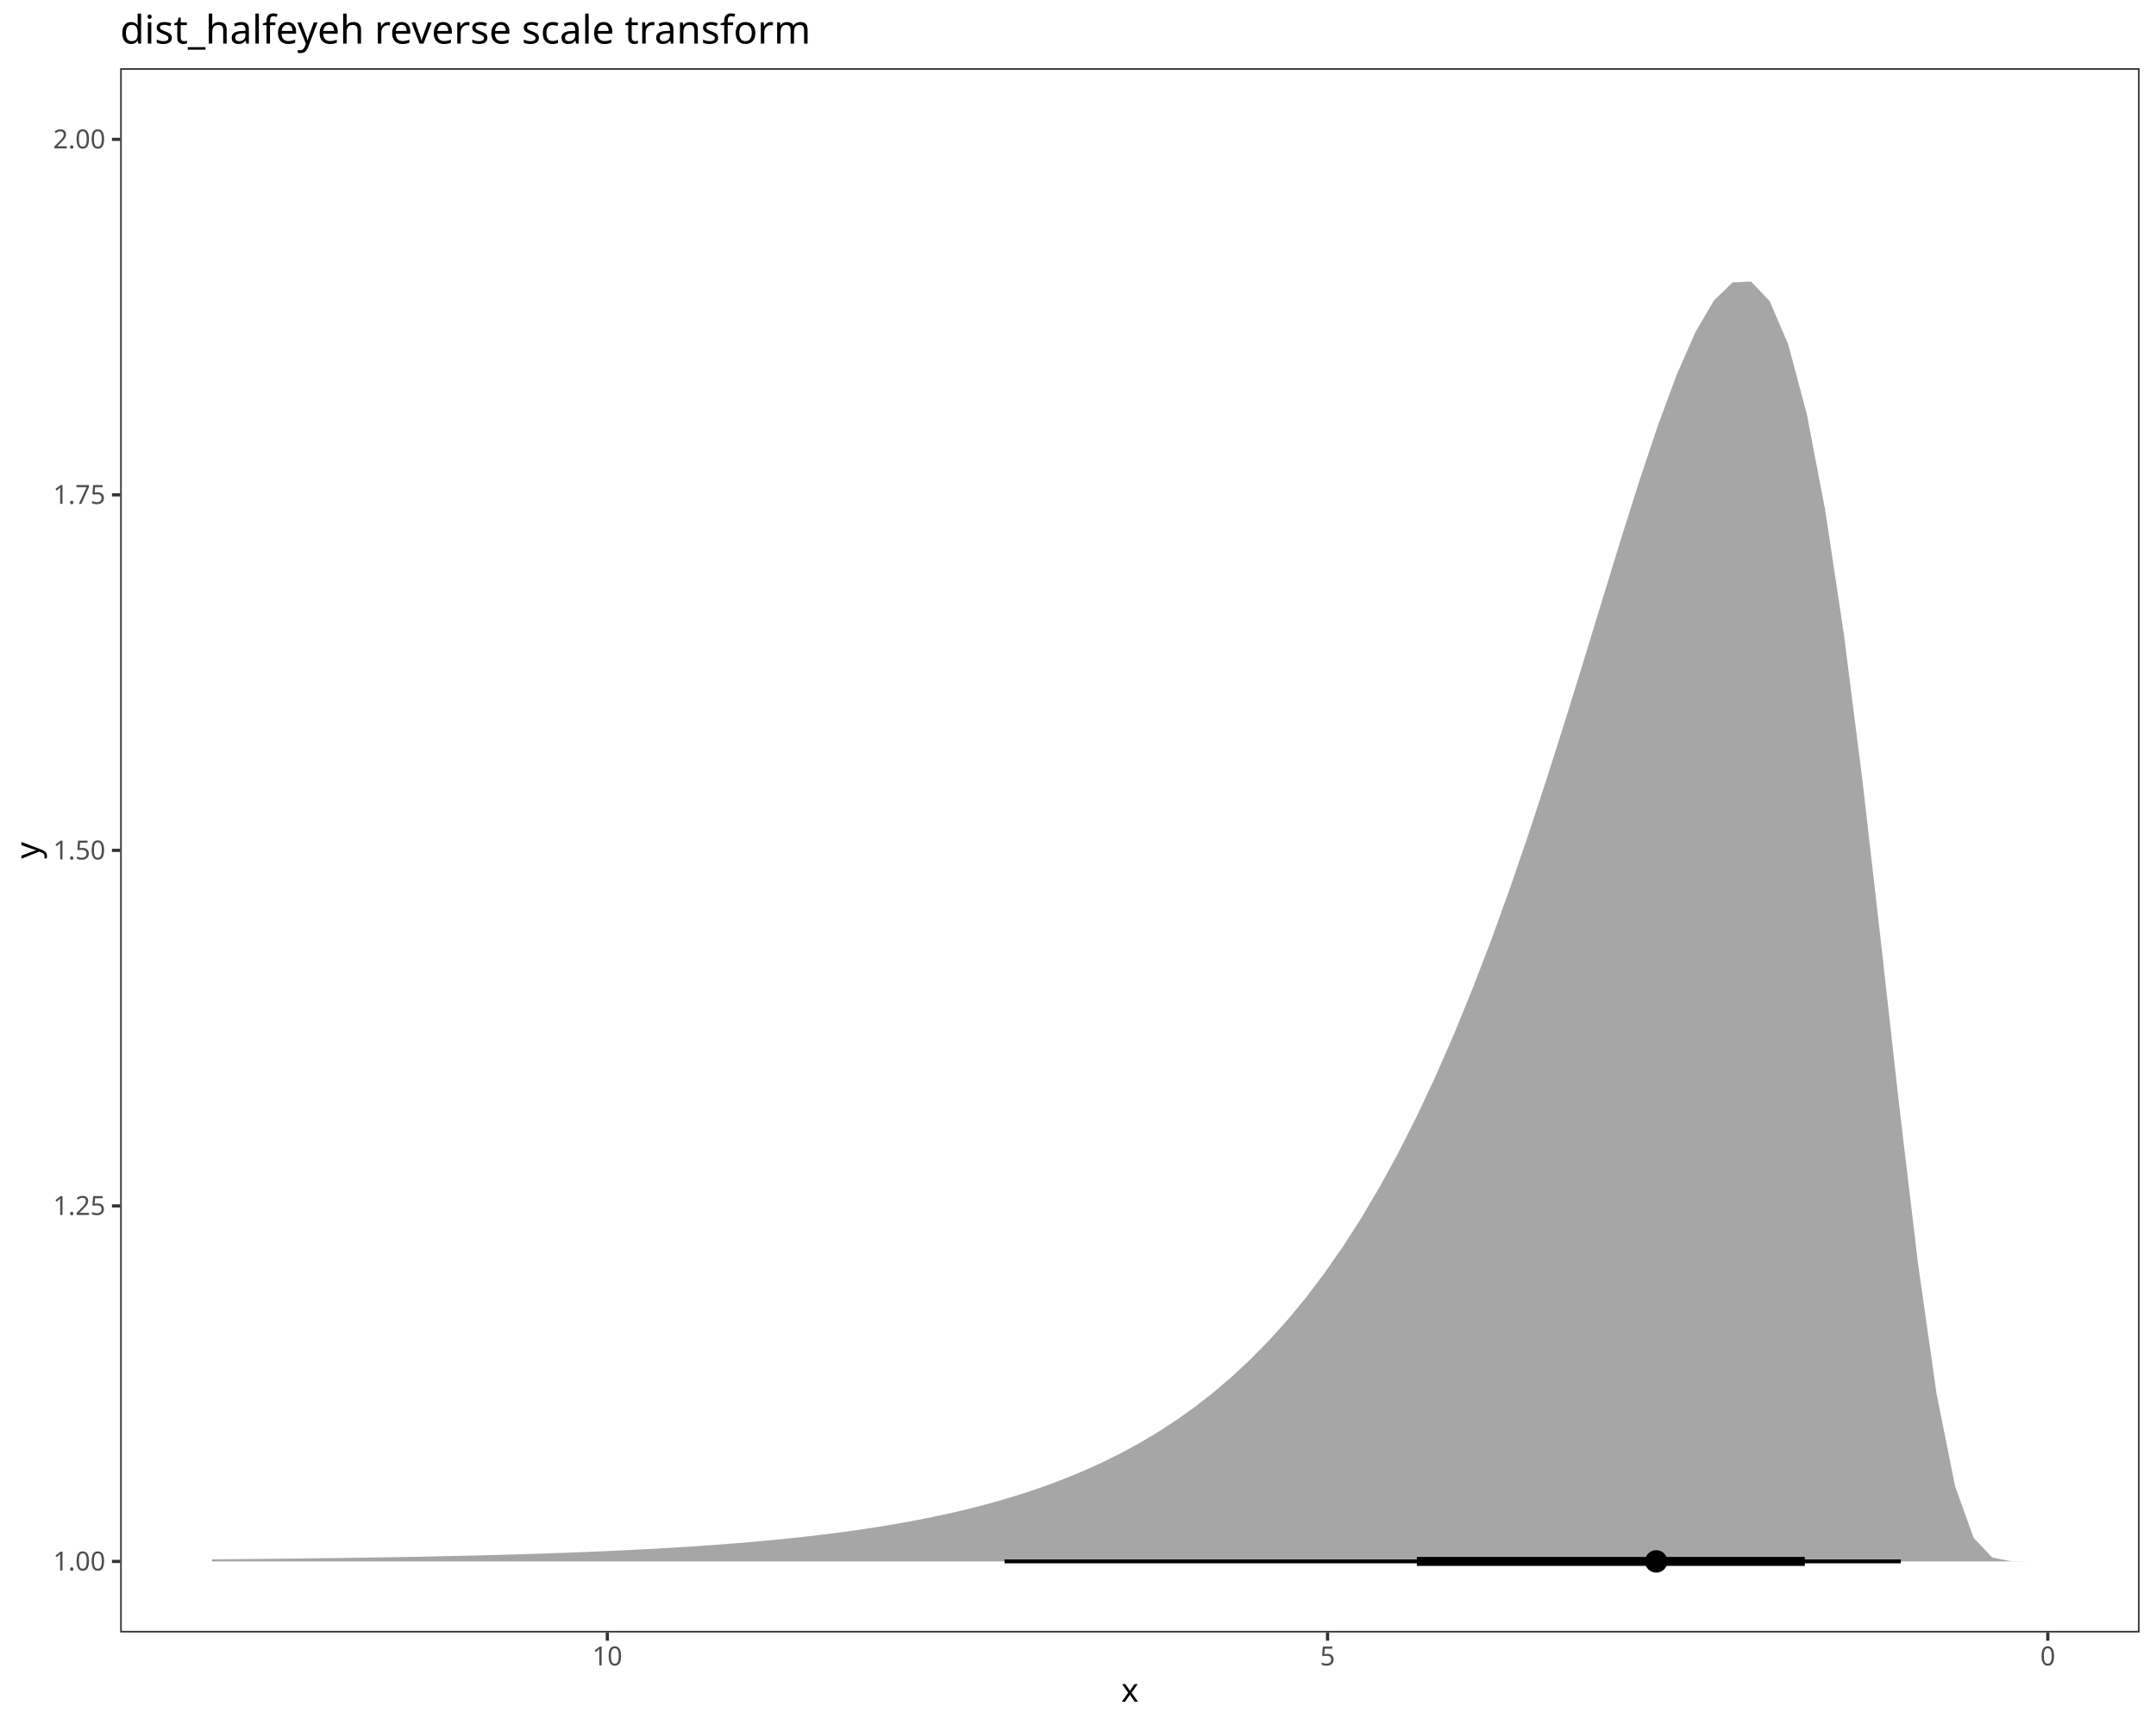
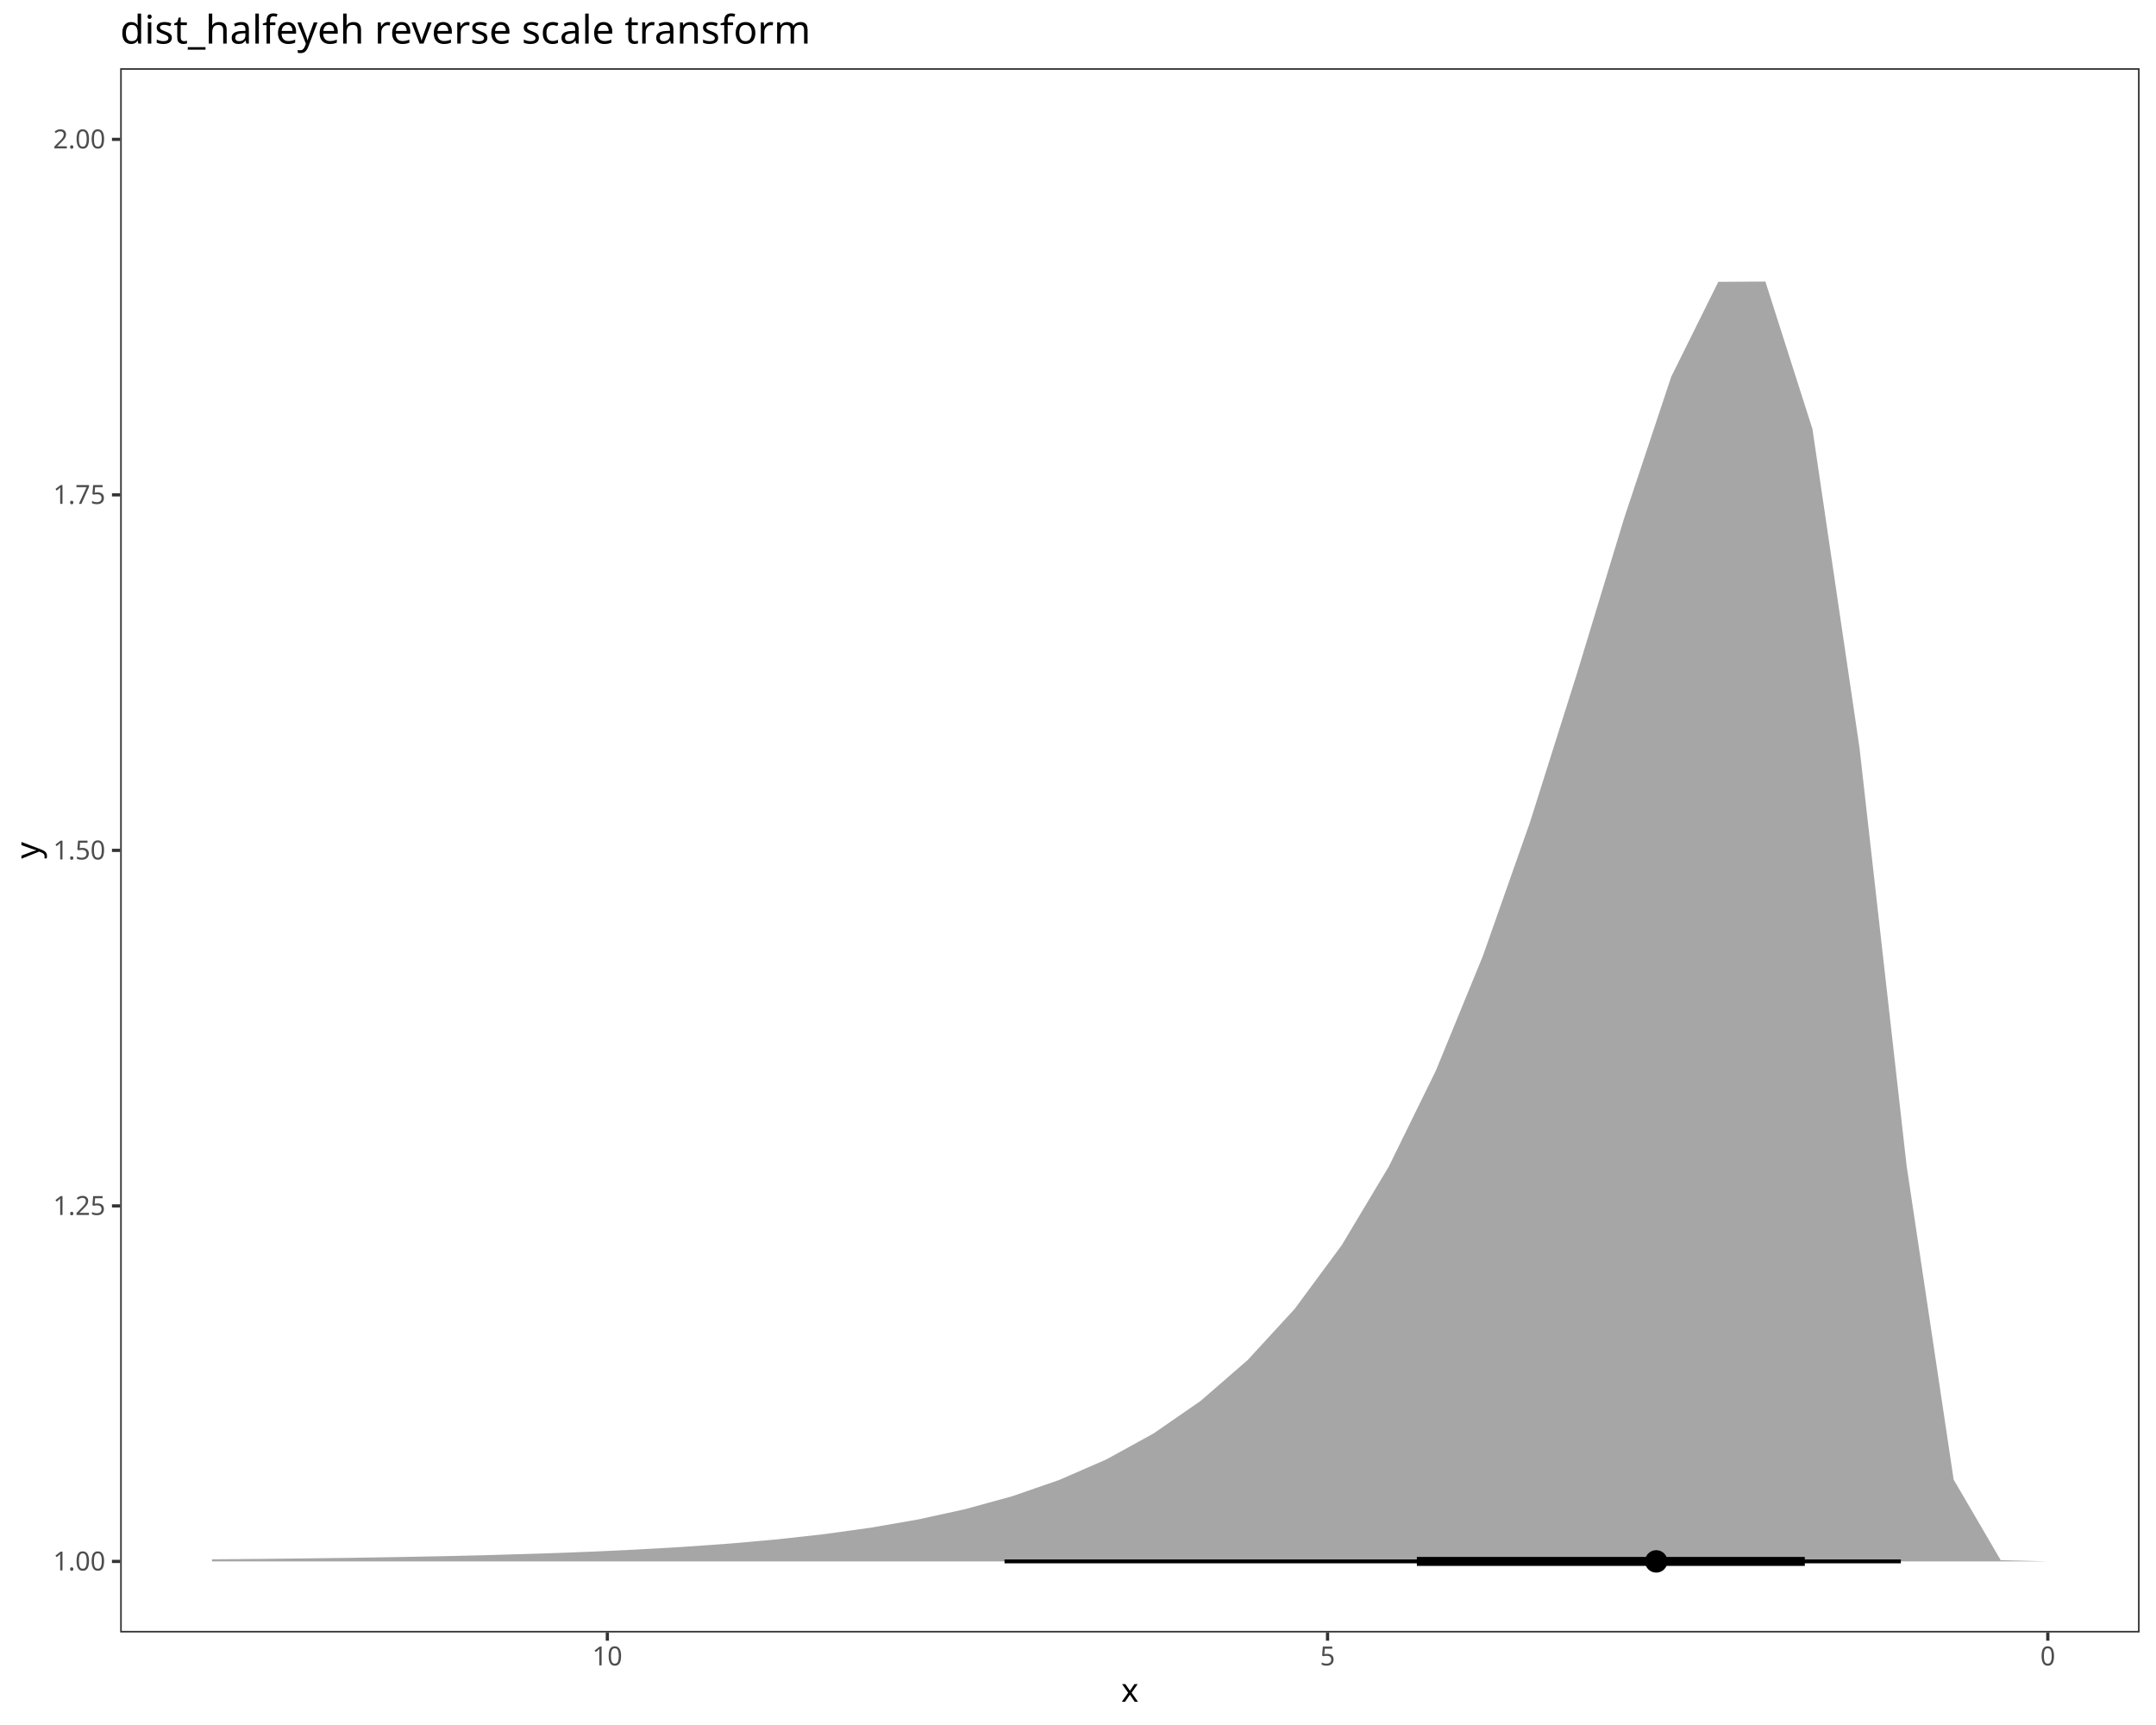
<svg xmlns="http://www.w3.org/2000/svg" class="svglite" data-engine-version="2.0" width="720.00pt" height="576.00pt" viewBox="0 0 720.00 576.00">
  <defs>
    <style type="text/css">
    .svglite line, .svglite polyline, .svglite polygon, .svglite path, .svglite rect, .svglite circle {
      fill: none;
      stroke: #000000;
      stroke-linecap: round;
      stroke-linejoin: round;
      stroke-miterlimit: 10.00;
    }
  </style>
  </defs>
  <rect width="100%" height="100%" style="stroke: none; fill: #FFFFFF;" />
  <defs>
    <clipPath id="cpMC4wMHw3MjAuMDB8MC4wMHw1NzYuMDA=">
      <rect x="0.00" y="0.00" width="720.00" height="576.00" />
    </clipPath>
  </defs>
  <g clip-path="url(#cpMC4wMHw3MjAuMDB8MC4wMHw1NzYuMDA=)">
    <rect x="0.00" y="0.00" width="720.00" height="576.00" style="stroke-width: 1.07; stroke: #FFFFFF; fill: #FFFFFF;" />
  </g>
  <defs>
    <clipPath id="cpNDAuMTN8NzE0LjUyfDIyLjc4fDU0NS4xMQ==">
      <rect x="40.13" y="22.78" width="674.39" height="522.33" />
    </clipPath>
  </defs>
  <g clip-path="url(#cpNDAuMTN8NzE0LjUyfDIyLjc4fDU0NS4xMQ==)">
    <rect x="40.13" y="22.78" width="674.39" height="522.33" style="stroke-width: 1.07; stroke: none; fill: #FFFFFF;" />
-     <polygon points="70.79,520.69 76.98,520.64 83.17,520.58 89.36,520.52 95.56,520.46 101.75,520.39 107.94,520.31 114.14,520.23 120.33,520.14 126.52,520.05 132.71,519.94 138.91,519.83 145.10,519.71 151.29,519.57 157.48,519.43 163.68,519.27 169.87,519.10 176.06,518.92 182.26,518.72 188.45,518.50 194.64,518.27 200.83,518.01 207.03,517.73 213.22,517.42 219.41,517.09 225.60,516.73 231.80,516.34 237.99,515.91 244.18,515.44 250.38,514.93 256.57,514.37 262.76,513.76 268.95,513.10 275.15,512.37 281.34,511.58 287.53,510.72 293.72,509.77 299.92,508.73 306.11,507.60 312.30,506.36 318.50,505.01 324.69,503.53 330.88,501.90 337.07,500.12 343.27,498.18 349.46,496.05 355.65,493.71 361.84,491.15 368.04,488.35 374.23,485.28 380.42,481.92 386.62,478.24 392.81,474.21 399.00,469.80 405.19,464.97 411.39,459.69 417.58,453.92 423.77,447.62 429.96,440.74 436.16,433.23 442.35,425.05 448.54,416.15 454.74,406.48 460.93,395.99 467.12,384.64 473.31,372.37 479.51,359.16 485.70,344.97 491.89,329.80 498.08,313.64 504.28,296.51 510.47,278.47 516.66,259.61 522.86,240.07 529.05,220.04 535.24,199.78 541.43,179.64 547.63,160.07 553.82,141.61 560.01,124.94 566.20,110.86 572.40,100.30 578.59,94.31 584.78,94.01 590.98,100.54 597.17,114.98 603.36,138.14 609.55,170.45 615.75,211.63 621.94,260.43 628.13,314.43 634.32,369.85 640.52,421.87 646.71,465.33 652.90,496.24 659.10,513.51 665.29,520.06 671.48,521.31 677.67,521.37 683.87,521.37 683.87,521.37 677.67,521.37 671.48,521.37 665.29,521.37 659.10,521.37 652.90,521.37 646.71,521.37 640.52,521.37 634.32,521.37 628.13,521.37 621.94,521.37 615.75,521.37 609.55,521.37 603.36,521.37 597.17,521.37 590.98,521.37 584.78,521.37 578.59,521.37 572.40,521.37 566.20,521.37 560.01,521.37 553.82,521.37 547.63,521.37 541.43,521.37 535.24,521.37 529.05,521.37 522.86,521.37 516.66,521.37 510.47,521.37 504.28,521.37 498.08,521.37 491.89,521.37 485.70,521.37 479.51,521.37 473.31,521.37 467.12,521.37 460.93,521.37 454.74,521.37 448.54,521.37 442.35,521.37 436.16,521.37 429.96,521.37 423.77,521.37 417.58,521.37 411.39,521.37 405.19,521.37 399.00,521.37 392.81,521.37 386.62,521.37 380.42,521.37 374.23,521.37 368.04,521.37 361.84,521.37 355.65,521.37 349.46,521.37 343.27,521.37 337.07,521.37 330.88,521.37 324.69,521.37 318.50,521.37 312.30,521.37 306.11,521.37 299.92,521.37 293.72,521.37 287.53,521.37 281.34,521.37 275.15,521.37 268.95,521.37 262.76,521.37 256.57,521.37 250.38,521.37 244.18,521.37 237.99,521.37 231.80,521.37 225.60,521.37 219.41,521.37 213.22,521.37 207.03,521.37 200.83,521.37 194.64,521.37 188.45,521.37 182.26,521.37 176.06,521.37 169.87,521.37 163.68,521.37 157.48,521.37 151.29,521.37 145.10,521.37 138.91,521.37 132.71,521.37 126.52,521.37 120.33,521.37 114.14,521.37 107.94,521.37 101.75,521.37 95.56,521.37 89.36,521.37 83.17,521.37 76.98,521.37 70.79,521.37 " style="stroke-width: 2.13; stroke: none; fill: #A6A6A6;" />
+     <polygon points="70.79,520.68 86.51,520.54 102.23,520.37 117.95,520.17 133.67,519.91 149.39,519.60 165.11,519.21 180.83,518.74 196.55,518.16 212.27,517.43 227.99,516.53 243.71,515.42 259.43,514.02 275.15,512.28 290.87,510.10 306.59,507.37 322.31,503.93 338.03,499.61 353.75,494.17 369.47,487.32 385.19,478.68 400.91,467.81 416.63,454.16 432.35,437.07 448.07,415.79 463.79,389.52 479.51,357.49 495.23,319.15 510.95,274.53 526.67,224.76 542.39,173.02 558.11,125.79 573.83,94.11 589.55,94.01 605.27,143.25 620.99,249.74 636.71,389.20 652.43,494.07 668.15,520.97 683.87,521.37 683.87,521.37 668.15,521.37 652.43,521.37 636.71,521.37 620.99,521.37 605.27,521.37 589.55,521.37 573.83,521.37 558.11,521.37 542.39,521.37 526.67,521.37 510.95,521.37 495.23,521.37 479.51,521.37 463.79,521.37 448.07,521.37 432.35,521.37 416.63,521.37 400.91,521.37 385.19,521.37 369.47,521.37 353.75,521.37 338.03,521.37 322.31,521.37 306.59,521.37 290.87,521.37 275.15,521.37 259.43,521.37 243.71,521.37 227.99,521.37 212.27,521.37 196.55,521.37 180.83,521.37 165.11,521.37 149.39,521.37 133.67,521.37 117.95,521.37 102.23,521.37 86.51,521.37 70.79,521.37 " style="stroke-width: 2.13; stroke: none; fill: #A6A6A6;" />
    <line x1="634.79" y1="521.37" x2="335.46" y2="521.37" style="stroke-width: 1.28; stroke-linecap: butt;" />
    <line x1="602.72" y1="521.37" x2="473.16" y2="521.37" style="stroke-width: 2.99; stroke-linecap: butt;" />
    <circle cx="553.10" cy="521.37" r="1.68" style="stroke-width: 1.06; fill: #000000;" />
    <circle cx="553.10" cy="521.37" r="3.22" style="stroke-width: 1.06; fill: #000000;" />
    <rect x="40.13" y="22.78" width="674.39" height="522.33" style="stroke-width: 1.07; stroke: #333333;" />
  </g>
  <g clip-path="url(#cpMC4wMHw3MjAuMDB8MC4wMHw1NzYuMDA=)">
    <text x="35.20" y="524.40" text-anchor="end" style="font-size: 8.80px; fill: #4D4D4D; font-family: sans;" textLength="17.13px" lengthAdjust="spacingAndGlyphs">1.00</text>
    <text x="35.20" y="405.69" text-anchor="end" style="font-size: 8.80px; fill: #4D4D4D; font-family: sans;" textLength="17.13px" lengthAdjust="spacingAndGlyphs">1.25</text>
    <text x="35.20" y="286.98" text-anchor="end" style="font-size: 8.80px; fill: #4D4D4D; font-family: sans;" textLength="17.13px" lengthAdjust="spacingAndGlyphs">1.50</text>
    <text x="35.20" y="168.26" text-anchor="end" style="font-size: 8.80px; fill: #4D4D4D; font-family: sans;" textLength="17.13px" lengthAdjust="spacingAndGlyphs">1.75</text>
    <text x="35.20" y="49.55" text-anchor="end" style="font-size: 8.80px; fill: #4D4D4D; font-family: sans;" textLength="17.13px" lengthAdjust="spacingAndGlyphs">2.00</text>
    <polyline points="37.39,521.37 40.13,521.37 " style="stroke-width: 1.07; stroke: #333333; stroke-linecap: butt;" />
    <polyline points="37.39,402.66 40.13,402.66 " style="stroke-width: 1.07; stroke: #333333; stroke-linecap: butt;" />
    <polyline points="37.39,283.95 40.13,283.95 " style="stroke-width: 1.07; stroke: #333333; stroke-linecap: butt;" />
    <polyline points="37.39,165.24 40.13,165.24 " style="stroke-width: 1.07; stroke: #333333; stroke-linecap: butt;" />
    <polyline points="37.39,46.53 40.13,46.53 " style="stroke-width: 1.07; stroke: #333333; stroke-linecap: butt;" />
    <polyline points="683.87,547.85 683.87,545.11 " style="stroke-width: 1.07; stroke: #333333; stroke-linecap: butt;" />
    <polyline points="443.34,547.85 443.34,545.11 " style="stroke-width: 1.07; stroke: #333333; stroke-linecap: butt;" />
    <polyline points="202.82,547.85 202.82,545.11 " style="stroke-width: 1.07; stroke: #333333; stroke-linecap: butt;" />
    <text x="683.87" y="556.10" text-anchor="middle" style="font-size: 8.80px; fill: #4D4D4D; font-family: sans;" textLength="4.89px" lengthAdjust="spacingAndGlyphs">0</text>
    <text x="443.34" y="556.10" text-anchor="middle" style="font-size: 8.80px; fill: #4D4D4D; font-family: sans;" textLength="4.89px" lengthAdjust="spacingAndGlyphs">5</text>
    <text x="202.82" y="556.10" text-anchor="middle" style="font-size: 8.80px; fill: #4D4D4D; font-family: sans;" textLength="9.79px" lengthAdjust="spacingAndGlyphs">10</text>
    <text x="377.33" y="568.24" text-anchor="middle" style="font-size: 11.00px; font-family: sans;" textLength="5.50px" lengthAdjust="spacingAndGlyphs">x</text>
    <text transform="translate(13.05,283.95) rotate(-90)" text-anchor="middle" style="font-size: 11.00px; font-family: sans;" textLength="5.50px" lengthAdjust="spacingAndGlyphs">y</text>
    <text x="40.13" y="14.56" style="font-size: 13.20px; font-family: sans;" textLength="219.41px" lengthAdjust="spacingAndGlyphs">dist_halfeyeh reverse scale transform</text>
  </g>
</svg>
